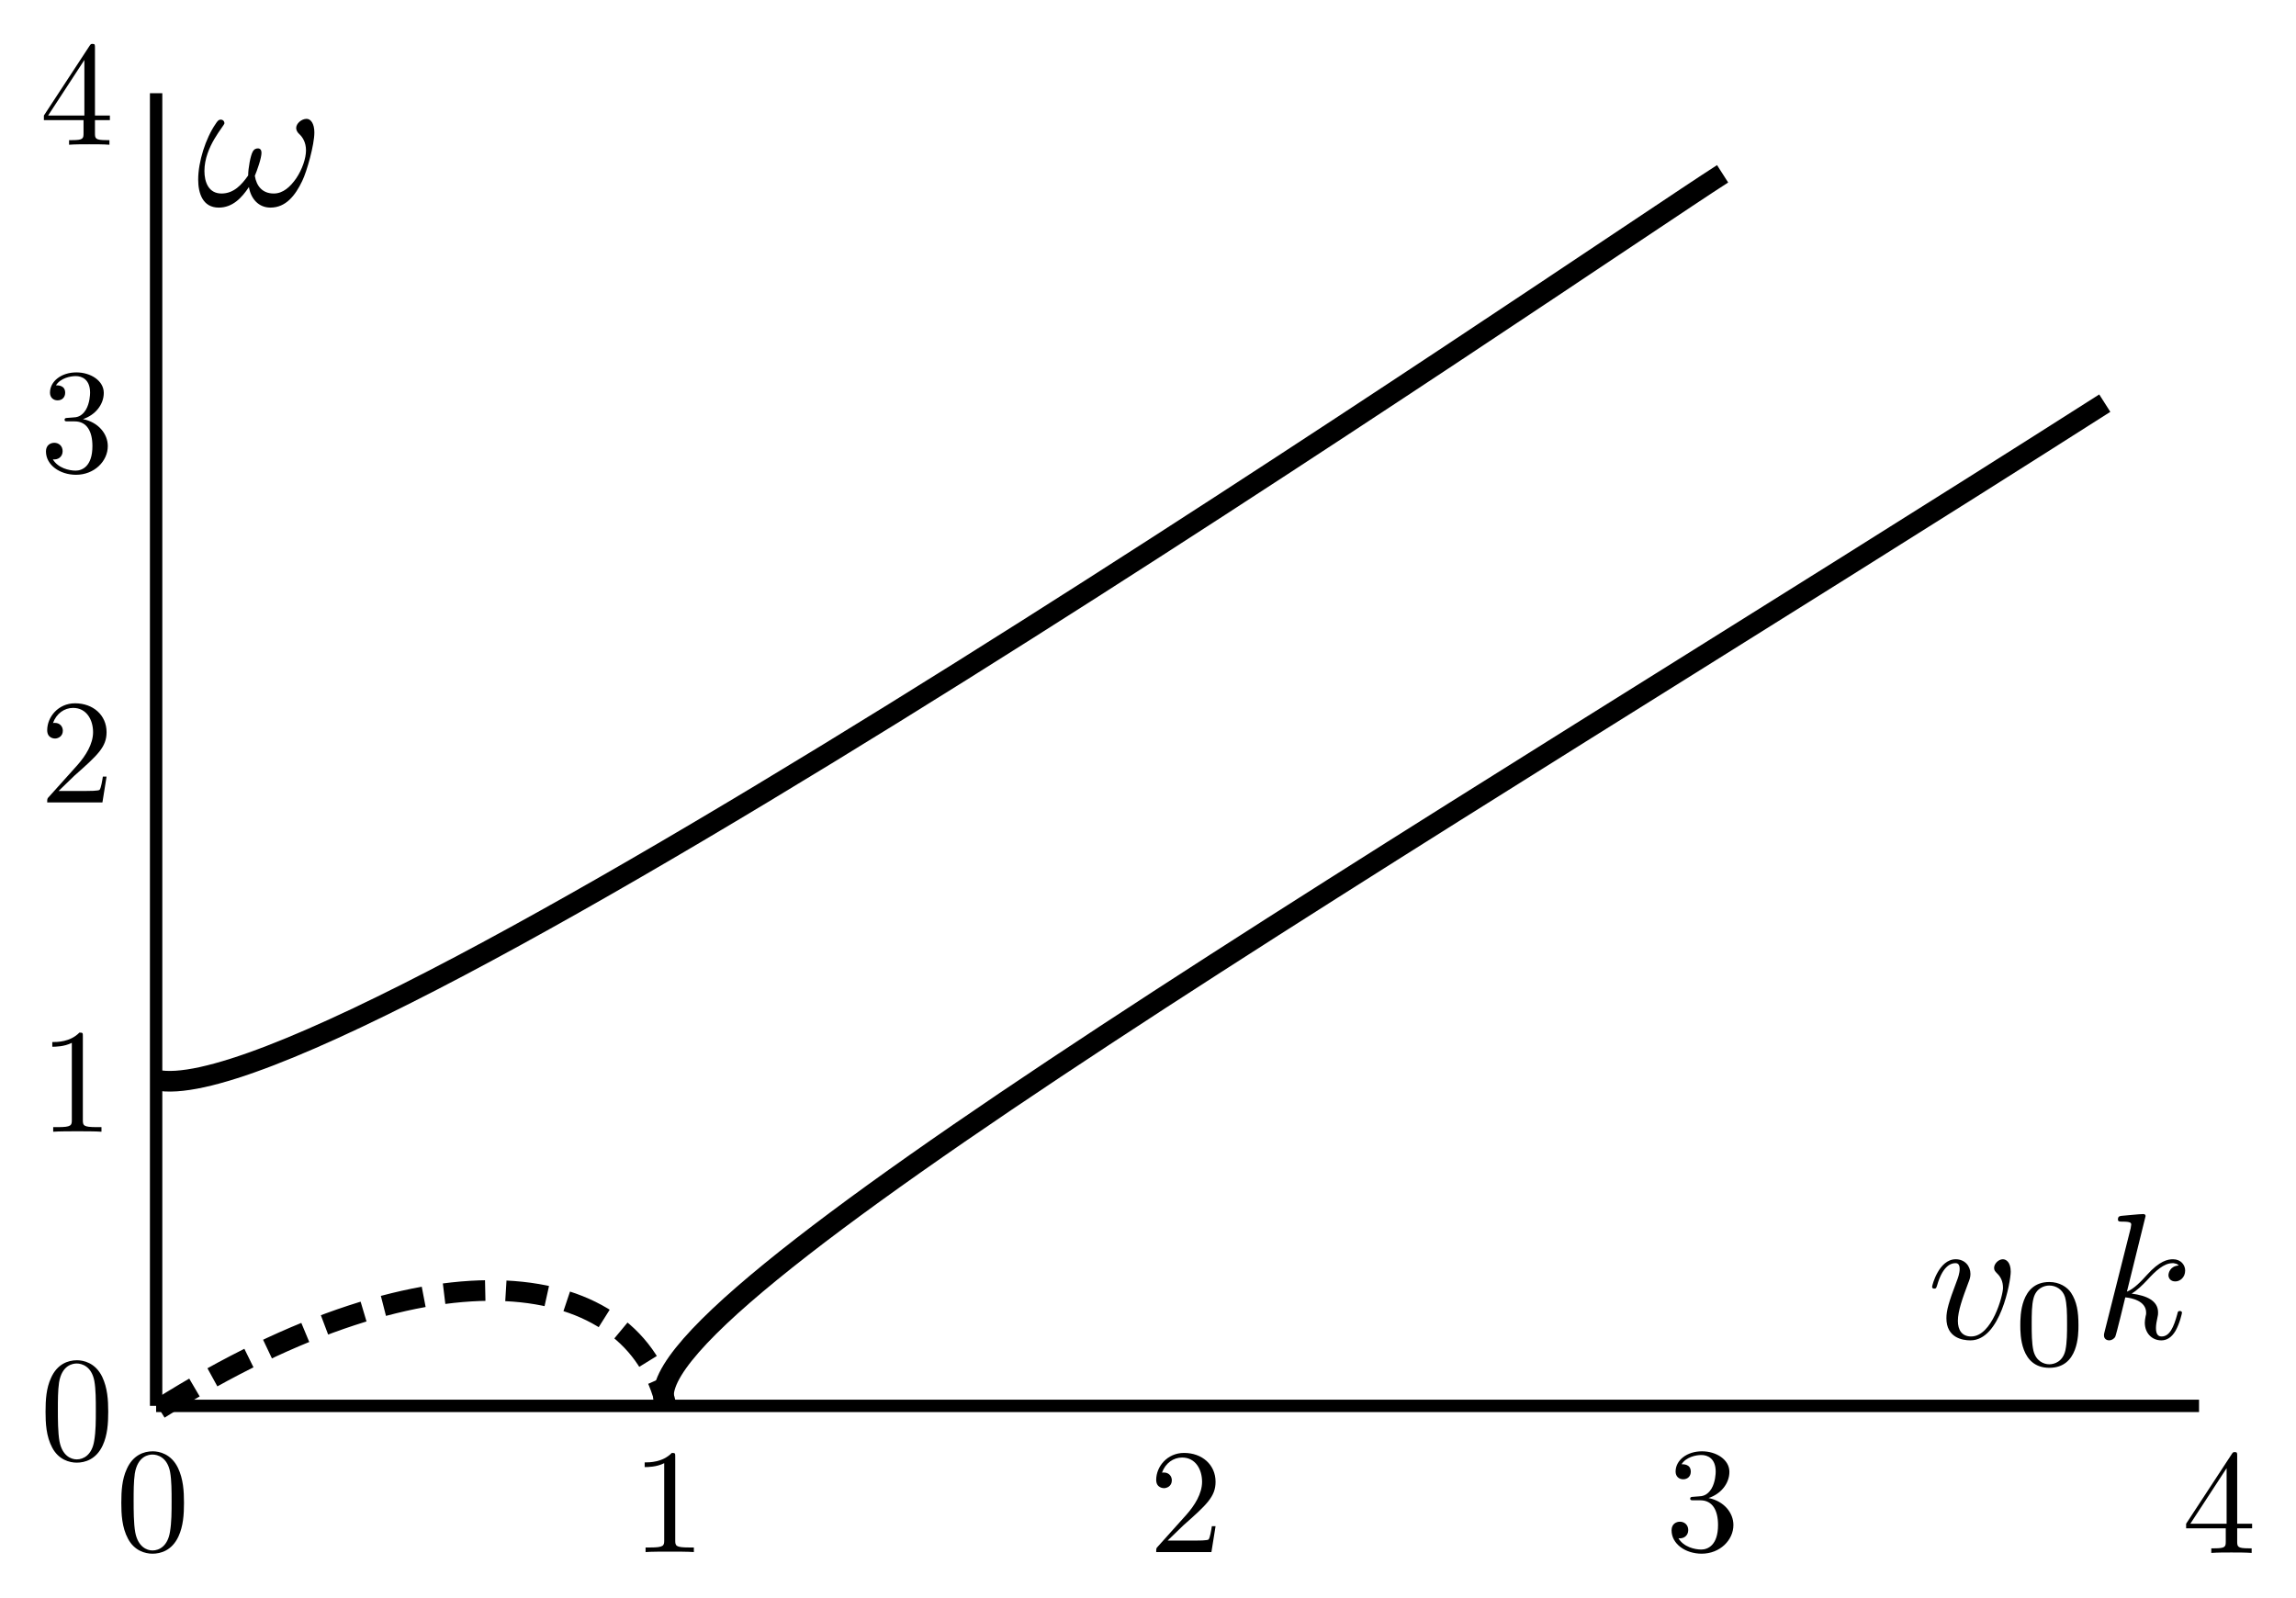
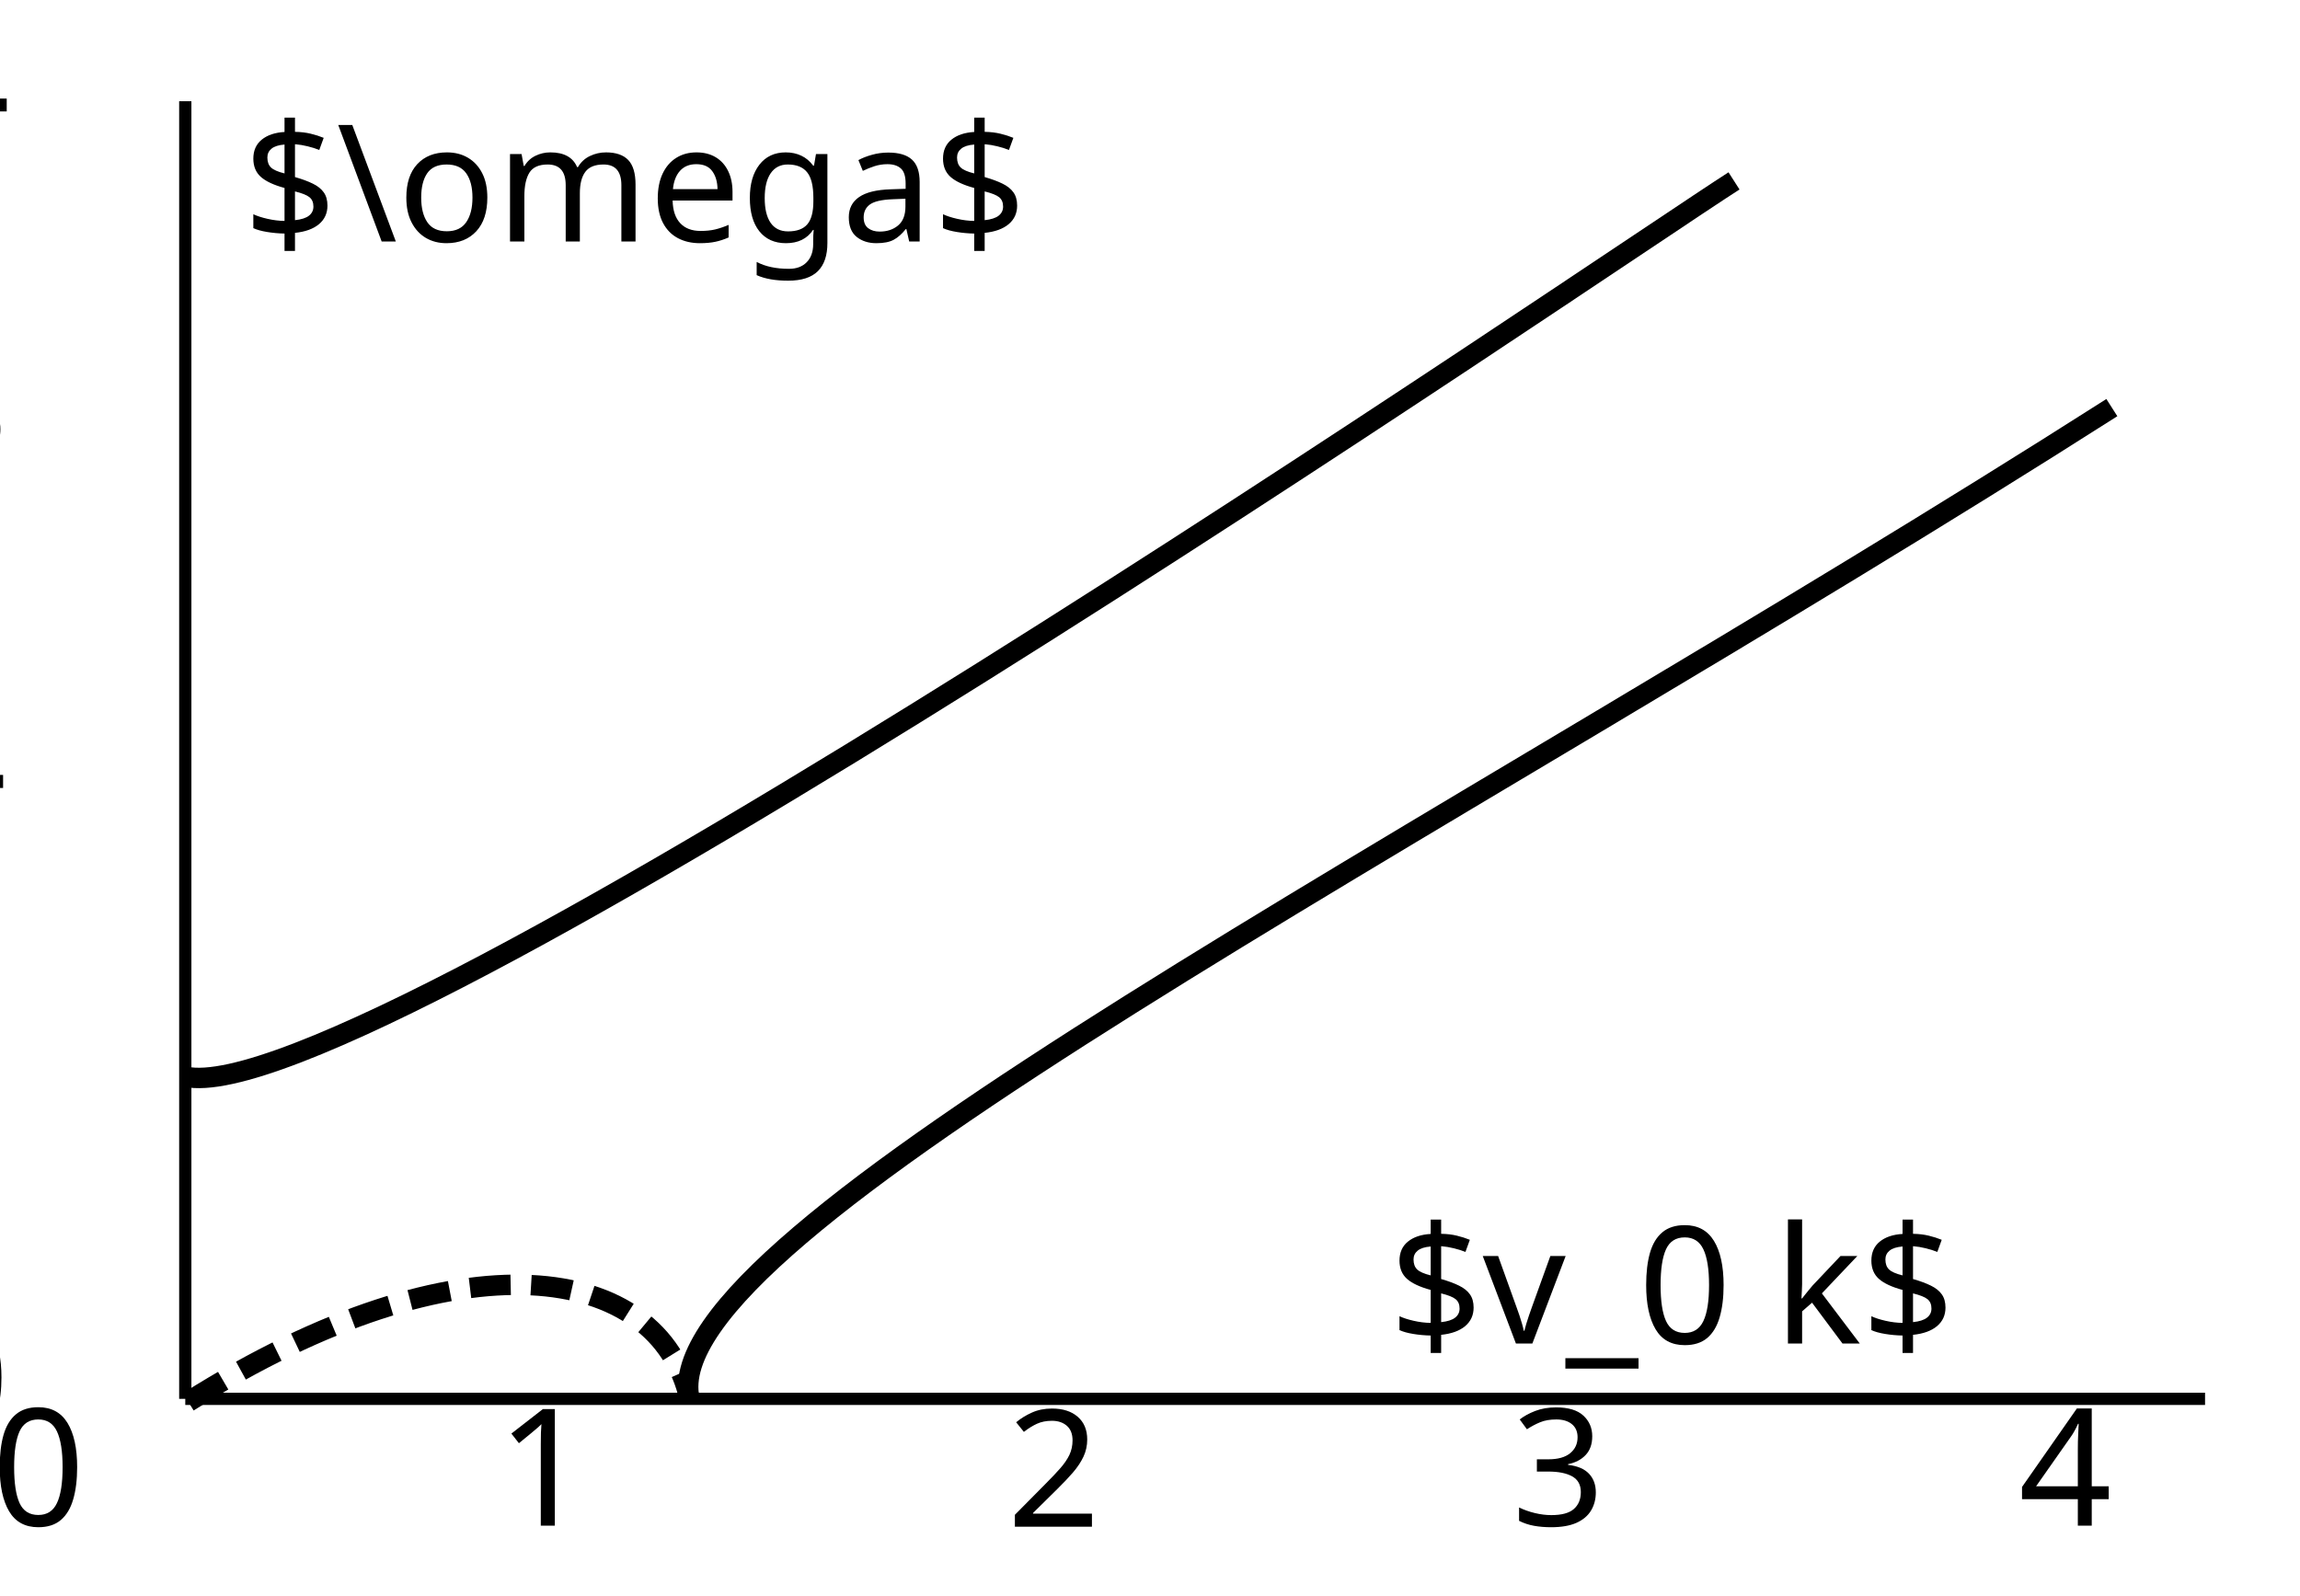
- <svg xmlns="http://www.w3.org/2000/svg" xmlns:xlink="http://www.w3.org/1999/xlink" width="156.946mm" height="109.207mm" viewBox="0 0 556.11 386.953" id="svg2" version="1.1">
+ <svg xmlns="http://www.w3.org/2000/svg" width="159.023mm" height="110.345mm" viewBox="0 0 563.467 390.986" id="svg2" version="1.1">
  <defs id="defs4">
    <g id="g4356">
      <symbol id="glyph0-0" overflow="visible" style="overflow:visible">
        <path id="path4359" d="" style="stroke:none" />
      </symbol>
      <symbol id="glyph0-1" overflow="visible" style="overflow:visible">
        <path id="path4362" d="m 16.781,-13.344 c 0,-1.938 -0.938,-2.5 -1.578,-2.5 -0.891,0 -1.75,0.922 -1.75,1.719 0,0.469 0.172,0.672 0.562,1.078 0.766,0.719 1.219,1.641 1.219,2.938 0,1.5 -2.188,9.719 -6.375,9.719 -1.828,0 -2.656,-1.266 -2.656,-3.125 0,-2 0.969,-4.625 2.078,-7.594 0.25,-0.609 0.438,-1.125 0.438,-1.797 0,-1.609 -1.156,-2.938 -2.953,-2.938 -3.359,0 -4.719,5.188 -4.719,5.516 0,0.359 0.359,0.359 0.422,0.359 0.359,0 0.391,-0.078 0.578,-0.641 1.031,-3.625 2.578,-4.453 3.625,-4.453 0.281,0 0.891,0 0.891,1.156 0,0.891 -0.359,1.859 -0.609,2.5 C 4.375,-7.25 3.906,-5.594 3.906,-4.047 c 0,3.875 3.156,4.438 4.812,4.438 6.016,0 8.062,-11.859 8.062,-13.734 z m 0,0" style="stroke:none" />
      </symbol>
      <symbol id="glyph0-2" overflow="visible" style="overflow:visible">
        <path id="path4365" d="m 10.297,-24.484 c 0,-0.047 0,-0.406 -0.469,-0.406 -0.828,0 -3.438,0.297 -4.375,0.359 -0.297,0.047 -0.688,0.078 -0.688,0.719 0,0.438 0.328,0.438 0.859,0.438 1.719,0 1.797,0.25 1.797,0.609 L 7.312,-22.047 2.109,-1.406 C 1.969,-0.891 1.969,-0.828 1.969,-0.609 c 0,0.828 0.719,1 1.047,1 0.469,0 1,-0.312 1.219,-0.75 0.172,-0.328 1.797,-6.953 2,-7.859 1.219,0.109 4.172,0.688 4.172,3.062 0,0.25 0,0.391 -0.109,0.75 -0.078,0.422 -0.156,0.859 -0.156,1.25 0,2.109 1.438,3.547 3.312,3.547 1.062,0 2.031,-0.562 2.828,-1.891 0.891,-1.578 1.297,-3.562 1.297,-3.625 0,-0.359 -0.328,-0.359 -0.438,-0.359 -0.359,0 -0.391,0.141 -0.5,0.641 -0.719,2.625 -1.547,4.453 -3.125,4.453 -0.672,0 -1.141,-0.391 -1.141,-1.688 0,-0.609 0.141,-1.438 0.281,-2.016 0.141,-0.609 0.141,-0.75 0.141,-1.109 0,-2.328 -2.25,-3.375 -5.297,-3.766 1.109,-0.641 2.25,-1.781 3.078,-2.656 1.719,-1.891 3.375,-3.438 5.125,-3.438 0.219,0 0.25,0 0.328,0.031 0.422,0.078 0.469,0.078 0.75,0.297 0.078,0.031 0.078,0.062 0.141,0.141 -1.719,0.109 -2.047,1.5 -2.047,1.938 0,0.578 0.406,1.25 1.375,1.25 0.922,0 1.969,-0.781 1.969,-2.188 0,-1.078 -0.828,-2.25 -2.438,-2.25 -1,0 -2.656,0.281 -5.234,3.156 -1.219,1.359 -2.625,2.797 -3.984,3.328 z m 0,0" style="stroke:none" />
      </symbol>
      <symbol id="glyph1-0" overflow="visible" style="overflow:visible">
        <path id="path4368" d="" style="stroke:none" />
      </symbol>
      <symbol id="glyph1-1" overflow="visible" style="overflow:visible">
        <path id="path4371" d="m 12.953,-8.016 c 0,-2.75 -0.328,-4.734 -1.484,-6.5 -0.766,-1.156 -2.328,-2.156 -4.344,-2.156 -5.812,0 -5.812,6.859 -5.812,8.656 0,1.812 0,8.516 5.812,8.516 5.828,0 5.828,-6.703 5.828,-8.516 z M 7.125,-0.203 C 5.969,-0.203 4.438,-0.875 3.938,-2.938 3.594,-4.422 3.594,-6.484 3.594,-8.344 c 0,-1.828 0,-3.734 0.375,-5.109 C 4.5,-15.438 6.094,-15.969 7.125,-15.969 c 1.359,0 2.672,0.828 3.125,2.281 0.391,1.359 0.422,3.172 0.422,5.344 0,1.859 0,3.719 -0.328,5.312 -0.5,2.281 -2.203,2.828 -3.219,2.828 z m 0,0" style="stroke:none" />
      </symbol>
    </g>
    <g id="g4447">
      <symbol id="glyph0-0-9" overflow="visible" style="overflow:visible">
        <path id="path4450" d="" style="stroke:none" />
      </symbol>
      <symbol id="glyph0-1-4" overflow="visible" style="overflow:visible">
        <path id="path4453" d="m 21.688,-13.344 c 0,-1.609 -0.641,-2.5 -1.422,-2.5 -0.938,0 -1.906,0.859 -1.906,1.672 0,0.359 0.188,0.766 0.531,1.078 0.609,0.547 1.266,1.516 1.266,3.016 0,1.438 -0.688,3.484 -1.797,5.125 -1.078,1.547 -2.406,2.766 -4.094,2.766 -2.031,0 -3.156,-1.297 -3.469,-3.234 0.391,-0.922 1.219,-3.219 1.219,-4.219 0,-0.438 -0.188,-0.797 -0.641,-0.797 -0.297,0 -0.688,0.078 -0.969,0.609 -0.406,0.719 -0.828,3.047 -0.828,4.344 -1.188,1.688 -2.625,3.297 -4.875,3.297 -2.375,0 -3.125,-2.109 -3.125,-4.125 0,-4.484 3.656,-8.25 3.656,-8.719 0,-0.391 -0.281,-0.672 -0.688,-0.672 -0.453,0 -0.703,0.469 -0.922,0.781 -1.828,2.656 -3.188,6.922 -3.188,10.188 0,2.469 0.812,5.125 3.766,5.125 2.531,0 4.219,-1.797 5.516,-3.766 0.328,2.078 1.719,3.766 3.938,3.766 2.797,0 4.531,-2.188 5.812,-4.875 0.859,-1.75 2.219,-6.625 2.219,-8.859 z m 0,0" style="stroke:none" />
      </symbol>
      <symbol id="glyph1-0-9" overflow="visible" style="overflow:visible">
        <path id="path4456" d="" style="stroke:none" />
      </symbol>
      <symbol id="glyph1-1-0" overflow="visible" style="overflow:visible">
        <path id="path4459" d="m 10.547,-22.953 c 0,-0.859 0,-0.922 -0.828,-0.922 -2.219,2.281 -5.375,2.281 -6.531,2.281 l 0,1.125 c 0.719,0 2.844,0 4.703,-0.938 l 0,18.578 c 0,1.281 -0.109,1.719 -3.344,1.719 l -1.141,0 0,1.109 c 1.25,-0.109 4.375,-0.109 5.812,-0.109 1.438,0 4.547,0 5.812,0.109 l 0,-1.109 -1.156,0 c -3.219,0 -3.328,-0.391 -3.328,-1.719 z m 0,0" style="stroke:none" />
      </symbol>
      <symbol id="glyph1-2" overflow="visible" style="overflow:visible">
        <path id="path4462" d="m 4.547,-2.766 3.812,-3.688 c 5.594,-4.953 7.734,-6.891 7.734,-10.469 0,-4.094 -3.219,-6.953 -7.594,-6.953 -4.047,0 -6.703,3.297 -6.703,6.484 0,2 1.781,2 1.891,2 0.609,0 1.875,-0.422 1.875,-1.891 0,-0.938 -0.656,-1.875 -1.906,-1.875 -0.281,0 -0.359,0 -0.469,0.047 0.828,-2.328 2.766,-3.656 4.844,-3.656 3.266,0 4.812,2.906 4.812,5.844 0,2.859 -1.797,5.703 -3.766,7.922 L 2.188,-1.328 C 1.797,-0.938 1.797,-0.859 1.797,0 l 13.297,0 1,-6.234 -0.891,0 c -0.172,1.078 -0.422,2.656 -0.781,3.188 -0.25,0.281 -2.625,0.281 -3.406,0.281 z m 0,0" style="stroke:none" />
      </symbol>
      <symbol id="glyph1-3" overflow="visible" style="overflow:visible">
        <path id="path4465" d="m 10.406,-12.625 c 2.938,-0.969 5.016,-3.469 5.016,-6.312 0,-2.938 -3.156,-4.938 -6.594,-4.938 -3.625,0 -6.359,2.141 -6.359,4.875 0,1.172 0.797,1.859 1.828,1.859 1.125,0 1.828,-0.781 1.828,-1.828 0,-1.797 -1.672,-1.797 -2.219,-1.797 1.109,-1.75 3.484,-2.219 4.766,-2.219 1.469,0 3.453,0.781 3.453,4.016 0,0.422 -0.078,2.516 -1.016,4.094 -1.062,1.719 -2.281,1.828 -3.188,1.859 -0.281,0.031 -1.141,0.109 -1.391,0.109 -0.297,0.031 -0.547,0.062 -0.547,0.422 0,0.406 0.25,0.406 0.859,0.406 l 1.578,0 c 2.953,0 4.266,2.438 4.266,5.953 0,4.875 -2.469,5.906 -4.047,5.906 -1.547,0 -4.234,-0.609 -5.484,-2.719 1.25,0.172 2.359,-0.609 2.359,-1.969 0,-1.297 -0.969,-2.016 -2,-2.016 -0.859,0 -2.016,0.5 -2.016,2.078 0,3.266 3.344,5.625 7.25,5.625 4.375,0 7.641,-3.25 7.641,-6.906 0,-2.953 -2.266,-5.75 -5.984,-6.5 z m 0,0" style="stroke:none" />
      </symbol>
      <symbol id="glyph1-4" overflow="visible" style="overflow:visible">
        <path id="path4468" d="m 10.547,-5.922 0,3.125 c 0,1.297 -0.078,1.688 -2.734,1.688 l -0.75,0 0,1.109 c 1.469,-0.109 3.344,-0.109 4.844,-0.109 1.5,0 3.406,0 4.875,0.109 l 0,-1.109 -0.75,0 c -2.656,0 -2.734,-0.391 -2.734,-1.688 l 0,-3.125 3.594,0 0,-1.109 -3.594,0 0,-16.312 c 0,-0.719 0,-0.938 -0.562,-0.938 -0.328,0 -0.438,0 -0.719,0.438 L 1,-7.031 1,-5.922 Z M 10.75,-7.031 l -8.734,0 8.734,-13.375 z m 0,0" style="stroke:none" />
      </symbol>
    </g>
    <clipPath id="clip1">
      <path id="path4471" d="m 0,8 23,0 0,17.801 -23,0 z m 0,0" />
    </clipPath>
    <clipPath id="clip2">
      <path id="path4474" d="m 27,0 68,0 0,25.801 -68,0 z m 0,0" />
    </clipPath>
    <g id="g4584">
      <symbol id="glyph0-0-4" overflow="visible" style="overflow:visible">
        <path id="path4587" d="" style="stroke:none" />
      </symbol>
      <symbol id="glyph0-1-0" overflow="visible" style="overflow:visible">
        <path id="path4590" d="m 21.688,-13.344 c 0,-1.609 -0.641,-2.5 -1.422,-2.5 -0.938,0 -1.906,0.859 -1.906,1.672 0,0.359 0.188,0.766 0.531,1.078 0.609,0.547 1.266,1.516 1.266,3.016 0,1.438 -0.688,3.484 -1.797,5.125 -1.078,1.547 -2.406,2.766 -4.094,2.766 -2.031,0 -3.156,-1.297 -3.469,-3.234 0.391,-0.922 1.219,-3.219 1.219,-4.219 0,-0.438 -0.188,-0.797 -0.641,-0.797 -0.297,0 -0.688,0.078 -0.969,0.609 -0.406,0.719 -0.828,3.047 -0.828,4.344 -1.188,1.688 -2.625,3.297 -4.875,3.297 -2.375,0 -3.125,-2.109 -3.125,-4.125 0,-4.484 3.656,-8.25 3.656,-8.719 0,-0.391 -0.281,-0.672 -0.688,-0.672 -0.453,0 -0.703,0.469 -0.922,0.781 -1.828,2.656 -3.188,6.922 -3.188,10.188 0,2.469 0.812,5.125 3.766,5.125 2.531,0 4.219,-1.797 5.516,-3.766 0.328,2.078 1.719,3.766 3.938,3.766 2.797,0 4.531,-2.188 5.812,-4.875 0.859,-1.75 2.219,-6.625 2.219,-8.859 z m 0,0" style="stroke:none" />
      </symbol>
      <symbol id="glyph1-0-8" overflow="visible" style="overflow:visible">
        <path id="path4593" d="" style="stroke:none" />
      </symbol>
      <symbol id="glyph1-1-4" overflow="visible" style="overflow:visible">
        <path id="path4596" d="m 10.547,-22.953 c 0,-0.859 0,-0.922 -0.828,-0.922 -2.219,2.281 -5.375,2.281 -6.531,2.281 l 0,1.125 c 0.719,0 2.844,0 4.703,-0.938 l 0,18.578 c 0,1.281 -0.109,1.719 -3.344,1.719 l -1.141,0 0,1.109 c 1.25,-0.109 4.375,-0.109 5.812,-0.109 1.438,0 4.547,0 5.812,0.109 l 0,-1.109 -1.156,0 c -3.219,0 -3.328,-0.391 -3.328,-1.719 z m 0,0" style="stroke:none" />
      </symbol>
      <symbol id="glyph1-2-8" overflow="visible" style="overflow:visible">
        <path id="path4599" d="m 4.547,-2.766 3.812,-3.688 c 5.594,-4.953 7.734,-6.891 7.734,-10.469 0,-4.094 -3.219,-6.953 -7.594,-6.953 -4.047,0 -6.703,3.297 -6.703,6.484 0,2 1.781,2 1.891,2 0.609,0 1.875,-0.422 1.875,-1.891 0,-0.938 -0.656,-1.875 -1.906,-1.875 -0.281,0 -0.359,0 -0.469,0.047 0.828,-2.328 2.766,-3.656 4.844,-3.656 3.266,0 4.812,2.906 4.812,5.844 0,2.859 -1.797,5.703 -3.766,7.922 L 2.188,-1.328 C 1.797,-0.938 1.797,-0.859 1.797,0 l 13.297,0 1,-6.234 -0.891,0 c -0.172,1.078 -0.422,2.656 -0.781,3.188 -0.25,0.281 -2.625,0.281 -3.406,0.281 z m 0,0" style="stroke:none" />
      </symbol>
      <symbol id="glyph1-3-8" overflow="visible" style="overflow:visible">
        <path id="path4602" d="m 10.406,-12.625 c 2.938,-0.969 5.016,-3.469 5.016,-6.312 0,-2.938 -3.156,-4.938 -6.594,-4.938 -3.625,0 -6.359,2.141 -6.359,4.875 0,1.172 0.797,1.859 1.828,1.859 1.125,0 1.828,-0.781 1.828,-1.828 0,-1.797 -1.672,-1.797 -2.219,-1.797 1.109,-1.75 3.484,-2.219 4.766,-2.219 1.469,0 3.453,0.781 3.453,4.016 0,0.422 -0.078,2.516 -1.016,4.094 -1.062,1.719 -2.281,1.828 -3.188,1.859 -0.281,0.031 -1.141,0.109 -1.391,0.109 -0.297,0.031 -0.547,0.062 -0.547,0.422 0,0.406 0.25,0.406 0.859,0.406 l 1.578,0 c 2.953,0 4.266,2.438 4.266,5.953 0,4.875 -2.469,5.906 -4.047,5.906 -1.547,0 -4.234,-0.609 -5.484,-2.719 1.25,0.172 2.359,-0.609 2.359,-1.969 0,-1.297 -0.969,-2.016 -2,-2.016 -0.859,0 -2.016,0.5 -2.016,2.078 0,3.266 3.344,5.625 7.25,5.625 4.375,0 7.641,-3.25 7.641,-6.906 0,-2.953 -2.266,-5.75 -5.984,-6.5 z m 0,0" style="stroke:none" />
      </symbol>
      <symbol id="glyph1-4-9" overflow="visible" style="overflow:visible">
        <path id="path4605" d="m 10.547,-5.922 0,3.125 c 0,1.297 -0.078,1.688 -2.734,1.688 l -0.75,0 0,1.109 c 1.469,-0.109 3.344,-0.109 4.844,-0.109 1.5,0 3.406,0 4.875,0.109 l 0,-1.109 -0.75,0 c -2.656,0 -2.734,-0.391 -2.734,-1.688 l 0,-3.125 3.594,0 0,-1.109 -3.594,0 0,-16.312 c 0,-0.719 0,-0.938 -0.562,-0.938 -0.328,0 -0.438,0 -0.719,0.438 L 1,-7.031 1,-5.922 Z M 10.75,-7.031 l -8.734,0 8.734,-13.375 z m 0,0" style="stroke:none" />
      </symbol>
      <symbol id="glyph1-5" overflow="visible" style="overflow:visible">
        <path id="path4608" d="m 16.5,-11.469 c 0,-2.875 -0.188,-5.75 -1.438,-8.391 C 13.406,-23.312 10.469,-23.875 8.969,-23.875 c -2.156,0 -4.766,0.922 -6.25,4.266 -1.141,2.469 -1.312,5.266 -1.312,8.141 0,2.688 0.141,5.906 1.609,8.641 1.531,2.906 4.156,3.609 5.906,3.609 1.938,0 4.672,-0.75 6.25,-4.156 C 16.312,-5.844 16.5,-8.641 16.5,-11.469 Z M 8.922,0 C 7.531,0 5.422,-0.891 4.766,-4.344 4.375,-6.484 4.375,-9.797 4.375,-11.906 c 0,-2.297 0,-4.656 0.281,-6.594 0.688,-4.266 3.375,-4.594 4.266,-4.594 1.188,0 3.562,0.641 4.234,4.203 0.359,2 0.359,4.719 0.359,6.984 0,2.688 0,5.125 -0.391,7.422 C 12.594,-1.078 10.547,0 8.922,0 Z m 0,0" style="stroke:none" />
      </symbol>
    </g>
    <clipPath id="clip1-6">
      <path id="path4611" d="m 0,8 22,0 0,17.801 -22,0 z m 0,0" />
    </clipPath>
    <clipPath id="clip2-2">
      <path id="path4614" d="m 26,0 86,0 0,25.801 -86,0 z m 0,0" />
    </clipPath>
  </defs>
-   <g id="layer1" transform="translate(-74.74552,-393.1782)">
+   <g id="layer1" transform="translate(-67.16595,-390.9536)">
    <path style="fill:none;fill-rule:evenodd;stroke:#000000;stroke-width:3;stroke-linecap:butt;stroke-linejoin:miter;stroke-miterlimit:4;stroke-dasharray:none;stroke-opacity:1" d="m 112.558,733.693 494.813,0" id="path4201" />
    <path id="path4223" d="m 112.558,733.693 0,-317.938" style="fill:none;fill-rule:evenodd;stroke:#000000;stroke-width:3;stroke-linecap:butt;stroke-linejoin:miter;stroke-miterlimit:4;stroke-dasharray:none;stroke-opacity:1" />
    <path style="fill:none;fill-rule:evenodd;stroke:#000000;stroke-width:5;stroke-linecap:butt;stroke-linejoin:miter;stroke-miterlimit:4;stroke-dasharray:10, 5;stroke-dashoffset:0;stroke-opacity:1" d="M 113.288,734.424 C 180.53,692.033 228.769,700.803 236.078,733.693" id="path4227" />
-     <path style="fill:none;fill-rule:evenodd;stroke:#000000;stroke-width:5;stroke-linecap:butt;stroke-linejoin:miter;stroke-miterlimit:4;stroke-dasharray:none;stroke-opacity:1" d="M 584.54,490.823 C 417.166,597.533 222.922,711.036 236.078,733.693" id="path4229" />
-     <g id="surface217123" transform="matrix(1.210185,0,0,1.210185,541.7454,686.3172)">
-       <g id="g4374" style="fill:#000000;fill-opacity:1">
-         <use id="use4376" y="25.648" x="-0.242" xlink:href="#glyph0-1" width="100%" height="100%" />
-       </g>
-       <g id="g4378" style="fill:#000000;fill-opacity:1">
-         <use id="use4380" y="31.03" x="17.142" xlink:href="#glyph1-1" width="100%" height="100%" />
-       </g>
-       <g id="g4382" style="fill:#000000;fill-opacity:1">
-         <use id="use4384" y="25.648" x="33.231" xlink:href="#glyph0-2" width="100%" height="100%" />
-       </g>
+     <path style="fill:none;fill-rule:evenodd;stroke:#000000;stroke-width:5;stroke-linecap:butt;stroke-linejoin:miter;stroke-miterlimit:4;stroke-dasharray:none;stroke-opacity:1" d="M 584.54,490.823 C 417.166,597.533 226.922,693.036 236.078,733.693" id="path4229" />
+     <path id="path4247" d="m 112.557,654.757 c 43.853,9.502 349.321,-200.22 379.418,-219.482" style="fill:none;fill-rule:evenodd;stroke:#000000;stroke-width:5;stroke-linecap:butt;stroke-linejoin:miter;stroke-miterlimit:4;stroke-dasharray:none;stroke-opacity:1" />
+     <g id="g3508" transform="translate(0,-4)">
+       <text id="text3428" y="768.744" x="112.987" style="font-style:normal;font-weight:normal;font-size:40px;line-height:125%;font-family:sans-serif;text-align:center;letter-spacing:0px;word-spacing:0px;text-anchor:middle;fill:#000000;fill-opacity:1;stroke:none;stroke-width:1px;stroke-linecap:butt;stroke-linejoin:miter;stroke-opacity:1" xml:space="preserve">
+         <tspan y="768.744" x="112.987" id="tspan3430">0</tspan>
+       </text>
+       <text xml:space="preserve" style="font-style:normal;font-weight:normal;font-size:40px;line-height:125%;font-family:sans-serif;text-align:center;letter-spacing:0px;word-spacing:0px;text-anchor:middle;fill:#000000;fill-opacity:1;stroke:none;stroke-width:1px;stroke-linecap:butt;stroke-linejoin:miter;stroke-opacity:1" x="236.728" y="768.763" id="text3432">
+         <tspan id="tspan3436" x="236.728" y="768.763">1</tspan>
+       </text>
+       <text id="text3440" y="768.744" x="485.363" style="font-style:normal;font-weight:normal;font-size:40px;line-height:125%;font-family:sans-serif;text-align:center;letter-spacing:0px;word-spacing:0px;text-anchor:middle;fill:#000000;fill-opacity:1;stroke:none;stroke-width:1px;stroke-linecap:butt;stroke-linejoin:miter;stroke-opacity:1" xml:space="preserve">
+         <tspan id="tspan3452" y="768.744" x="485.363">3</tspan>
+       </text>
+       <text xml:space="preserve" style="font-style:normal;font-weight:normal;font-size:40px;line-height:125%;font-family:sans-serif;text-align:center;letter-spacing:0px;word-spacing:0px;text-anchor:middle;fill:#000000;fill-opacity:1;stroke:none;stroke-width:1px;stroke-linecap:butt;stroke-linejoin:miter;stroke-opacity:1" x="361.72" y="769.027" id="text3456">
+         <tspan x="361.72" y="769.027" id="tspan3458">2</tspan>
+       </text>
+       <text xml:space="preserve" style="font-style:normal;font-weight:normal;font-size:40px;line-height:125%;font-family:sans-serif;text-align:center;letter-spacing:0px;word-spacing:0px;text-anchor:middle;fill:#000000;fill-opacity:1;stroke:none;stroke-width:1px;stroke-linecap:butt;stroke-linejoin:miter;stroke-opacity:1" x="609.534" y="768.763" id="text3460">
+         <tspan x="609.534" y="768.763" id="tspan3462">4</tspan>
+       </text>
    </g>
-     <g style="clip-rule:nonzero" clip-path="url(#clip1)" id="g4477" transform="matrix(1.324155,0,0,1.324155,121.7424,410.3053)">
-       <g style="fill:#000000;fill-opacity:1" id="g4479">
-         <use height="100%" width="100%" xlink:href="#glyph0-1-4" x="0.323" y="24.648" id="use4481" />
-       </g>
+     <flowRoot xml:space="preserve" id="flowRoot3464" style="font-style:normal;font-weight:normal;font-size:40px;line-height:125%;font-family:sans-serif;letter-spacing:0px;word-spacing:0px;fill:#000000;fill-opacity:1;stroke:none;stroke-width:1px;stroke-linecap:butt;stroke-linejoin:miter;stroke-opacity:1" transform="translate(74.74552,393.1782)">
+       <flowRegion id="flowRegion3466">
+         <rect id="rect3468" width="372" height="56" x="256" y="498.953" />
+       </flowRegion>
+       <flowPara id="flowPara3470" />
+     </flowRoot>
+     <text xml:space="preserve" style="font-style:normal;font-weight:normal;font-size:40px;line-height:125%;font-family:sans-serif;text-align:end;letter-spacing:0px;word-spacing:0px;text-anchor:end;fill:#000000;fill-opacity:1;stroke:none;stroke-width:1px;stroke-linecap:butt;stroke-linejoin:miter;stroke-opacity:1" x="598.023" y="720.131" id="text3472">
+       <tspan id="tspan3474" x="598.023" y="720.131">$v_0 k$</tspan>
+     </text>
+     <text xml:space="preserve" style="font-style:normal;font-weight:normal;font-size:40px;line-height:125%;font-family:sans-serif;text-align:start;letter-spacing:0px;word-spacing:0px;text-anchor:start;fill:#000000;fill-opacity:1;stroke:none;stroke-width:1px;stroke-linecap:butt;stroke-linejoin:miter;stroke-opacity:1" x="126.746" y="450.131" id="text3476">
+       <tspan id="tspan3478" x="126.746" y="450.131">$\omega$</tspan>
+     </text>
+     <g id="g3520" transform="translate(0,-6)">
+       <text xml:space="preserve" style="font-style:normal;font-weight:normal;font-size:40px;line-height:125%;font-family:sans-serif;text-align:center;letter-spacing:0px;word-spacing:0px;text-anchor:middle;fill:#000000;fill-opacity:1;stroke:none;stroke-width:1px;stroke-linecap:butt;stroke-linejoin:miter;stroke-opacity:1" x="94.44" y="748.744" id="text3480">
+         <tspan id="tspan3482" x="94.44" y="748.744">0</tspan>
+       </text>
+       <text id="text3484" y="669.258" x="94.079" style="font-style:normal;font-weight:normal;font-size:40px;line-height:125%;font-family:sans-serif;text-align:center;letter-spacing:0px;word-spacing:0px;text-anchor:middle;fill:#000000;fill-opacity:1;stroke:none;stroke-width:1px;stroke-linecap:butt;stroke-linejoin:miter;stroke-opacity:1" xml:space="preserve">
+         <tspan y="669.258" x="94.079" id="tspan3486">1</tspan>
+       </text>
+       <text xml:space="preserve" style="font-style:normal;font-weight:normal;font-size:40px;line-height:125%;font-family:sans-serif;text-align:center;letter-spacing:0px;word-spacing:0px;text-anchor:middle;fill:#000000;fill-opacity:1;stroke:none;stroke-width:1px;stroke-linecap:butt;stroke-linejoin:miter;stroke-opacity:1" x="94.509" y="510.229" id="text3488">
+         <tspan x="94.509" y="510.229" id="tspan3490">3</tspan>
+       </text>
+       <text id="text3492" y="590.017" x="94.968" style="font-style:normal;font-weight:normal;font-size:40px;line-height:125%;font-family:sans-serif;text-align:center;letter-spacing:0px;word-spacing:0px;text-anchor:middle;fill:#000000;fill-opacity:1;stroke:none;stroke-width:1px;stroke-linecap:butt;stroke-linejoin:miter;stroke-opacity:1" xml:space="preserve">
+         <tspan id="tspan3494" y="590.017" x="94.968">2</tspan>
+       </text>
+       <text id="text3496" y="430.744" x="94.577" style="font-style:normal;font-weight:normal;font-size:40px;line-height:125%;font-family:sans-serif;text-align:center;letter-spacing:0px;word-spacing:0px;text-anchor:middle;fill:#000000;fill-opacity:1;stroke:none;stroke-width:1px;stroke-linecap:butt;stroke-linejoin:miter;stroke-opacity:1" xml:space="preserve">
+         <tspan id="tspan3498" y="430.744" x="94.577">4</tspan>
+       </text>
+       <flowRoot xml:space="preserve" id="flowRoot3532" style="font-style:normal;font-weight:normal;font-size:40px;line-height:125%;font-family:sans-serif;letter-spacing:0px;word-spacing:0px;fill:#000000;fill-opacity:1;stroke:none;stroke-width:1px;stroke-linecap:butt;stroke-linejoin:miter;stroke-opacity:1" transform="translate(67.16595,390.9536)">
+         <flowRegion id="flowRegion3534">
+           <rect id="rect3536" width="0" height="212" x="-14" y="-35.014" />
+         </flowRegion>
+         <flowPara id="flowPara3538" />
+       </flowRoot>
    </g>
-     <use style="clip-rule:nonzero;fill:#000000;fill-opacity:1" height="100%" width="100%" xlink:href="#glyph1-1-4" x="23.768" y="24.648" id="use4627" transform="matrix(1.00587,0,0,1.00587,203.7767,744.3149)" />
-     <use style="clip-rule:nonzero;fill:#000000;fill-opacity:1" height="100%" width="100%" xlink:href="#glyph1-2-8" x="41.701" y="24.648" id="use4629" transform="matrix(1.00587,0,0,1.00587,311.0325,744.3149)" />
-     <use style="clip-rule:nonzero;fill:#000000;fill-opacity:1" height="100%" width="100%" xlink:href="#glyph1-3-8" x="59.633" y="24.648" id="use4631" transform="matrix(1.00587,0,0,1.00587,418.1232,743.922)" />
-     <use style="clip-rule:nonzero;fill:#000000;fill-opacity:1" height="100%" width="100%" xlink:href="#glyph1-4-9" x="77.566" y="24.648" id="use4633" transform="matrix(1.00587,0,0,1.00587,525.214,744.5193)" />
-     <use style="clip-rule:nonzero;fill:#000000;fill-opacity:1" height="100%" width="100%" xlink:href="#glyph1-5" x="95.499" y="24.648" id="use4635" transform="matrix(1.00587,0,0,1.00587,6.653418,743.922)" />
-     <use transform="matrix(1.00587,0,0,1.00587,60.29702,642.5028)" id="use4694" y="24.648" x="23.768" xlink:href="#glyph1-1-4" width="100%" height="100%" style="clip-rule:nonzero;fill:#000000;fill-opacity:1" />
-     <use transform="matrix(1.00587,0,0,1.00587,42.4241,562.7468)" id="use4696" y="24.648" x="41.701" xlink:href="#glyph1-2-8" width="100%" height="100%" style="clip-rule:nonzero;fill:#000000;fill-opacity:1" />
-     <use transform="matrix(1.00587,0,0,1.00587,24.38615,482.5978)" id="use4698" y="24.648" x="59.633" xlink:href="#glyph1-3-8" width="100%" height="100%" style="clip-rule:nonzero;fill:#000000;fill-opacity:1" />
-     <use transform="matrix(1.00587,0,0,1.00587,6.348201,403.439)" id="use4700" y="24.648" x="77.566" xlink:href="#glyph1-4-9" width="100%" height="100%" style="clip-rule:nonzero;fill:#000000;fill-opacity:1" />
-     <use transform="matrix(1.00587,0,0,1.00587,-11.6976,721.866)" id="use4702" y="24.648" x="95.499" xlink:href="#glyph1-5" width="100%" height="100%" style="clip-rule:nonzero;fill:#000000;fill-opacity:1" />
-     <path id="path4247" d="m 112.557,654.757 c 43.853,9.502 349.321,-200.22 379.418,-219.482" style="fill:none;fill-rule:evenodd;stroke:#000000;stroke-width:5;stroke-linecap:butt;stroke-linejoin:miter;stroke-miterlimit:4;stroke-dasharray:none;stroke-opacity:1" />
+     <flowRoot xml:space="preserve" id="flowRoot3500" style="fill:black;stroke:none;stroke-opacity:1;stroke-width:1px;stroke-linejoin:miter;stroke-linecap:butt;fill-opacity:1;font-family:sans-serif;font-style:normal;font-weight:normal;font-size:40px;line-height:125%;letter-spacing:0px;word-spacing:0px">
+       <flowRegion id="flowRegion3502">
+         <rect id="rect3504" width="56" height="450" x="-24" y="-39.014" />
+       </flowRegion>
+       <flowPara id="flowPara3506" />
+     </flowRoot>
  </g>
</svg>
